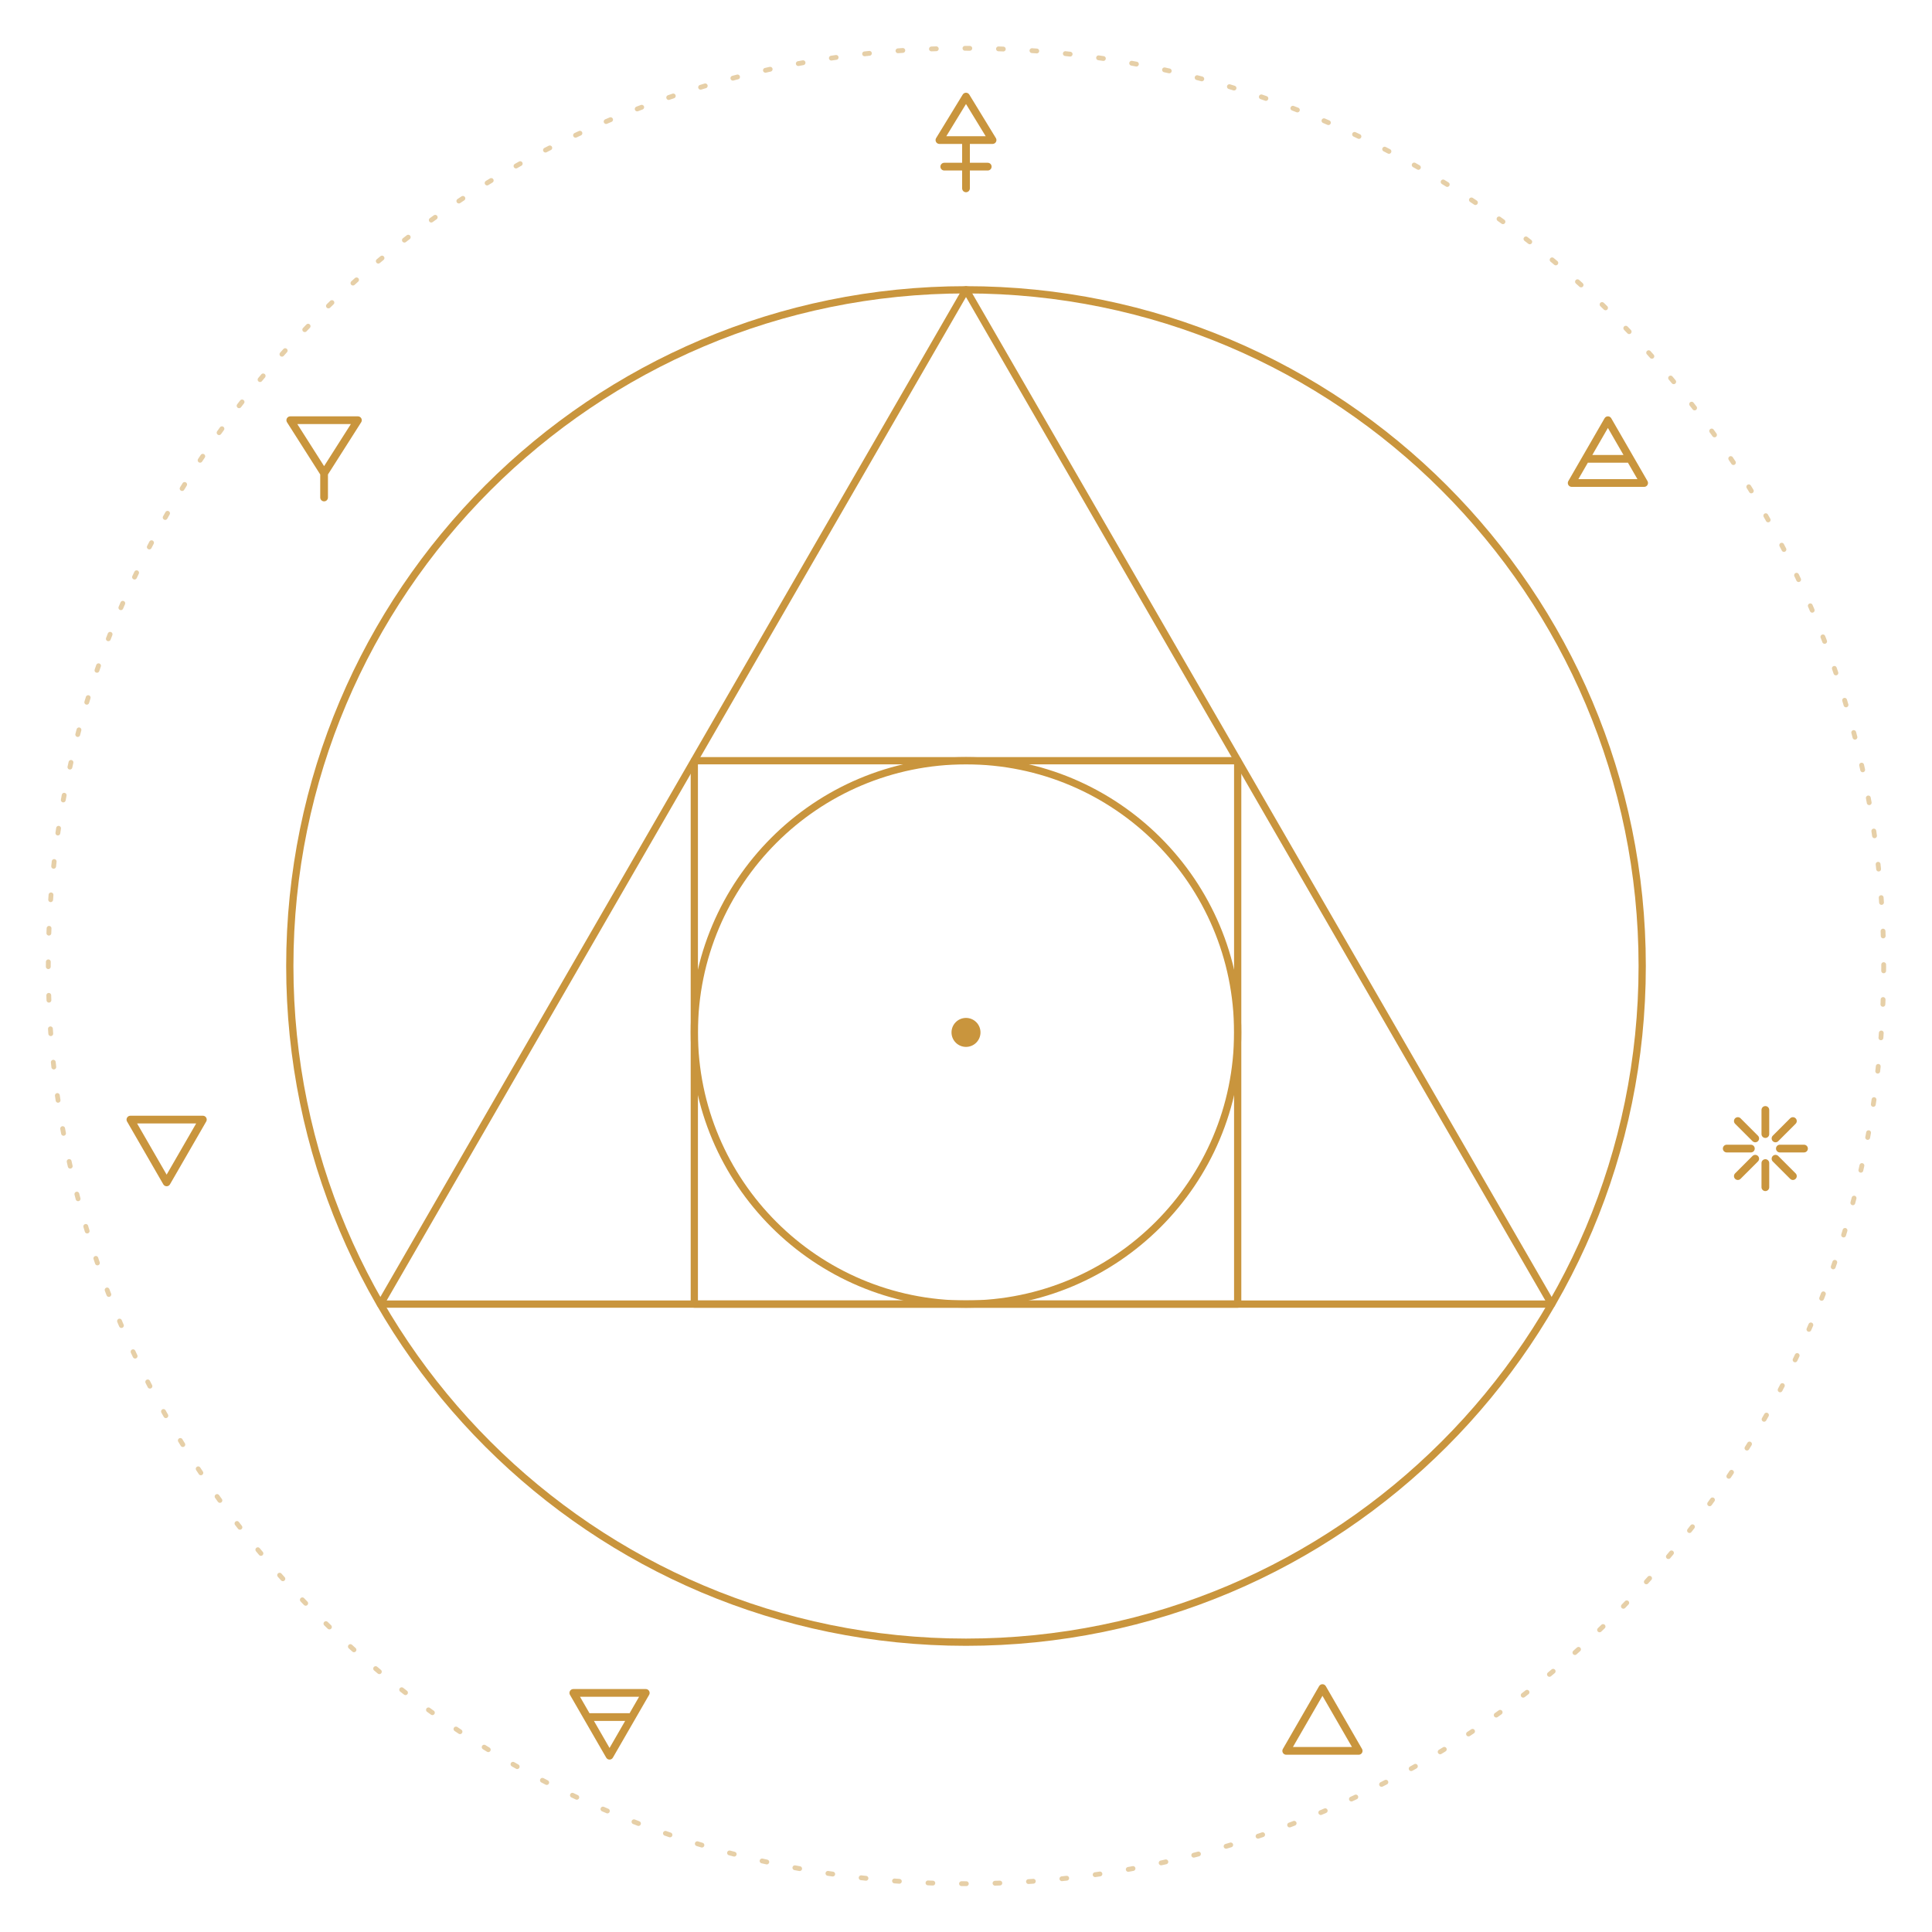
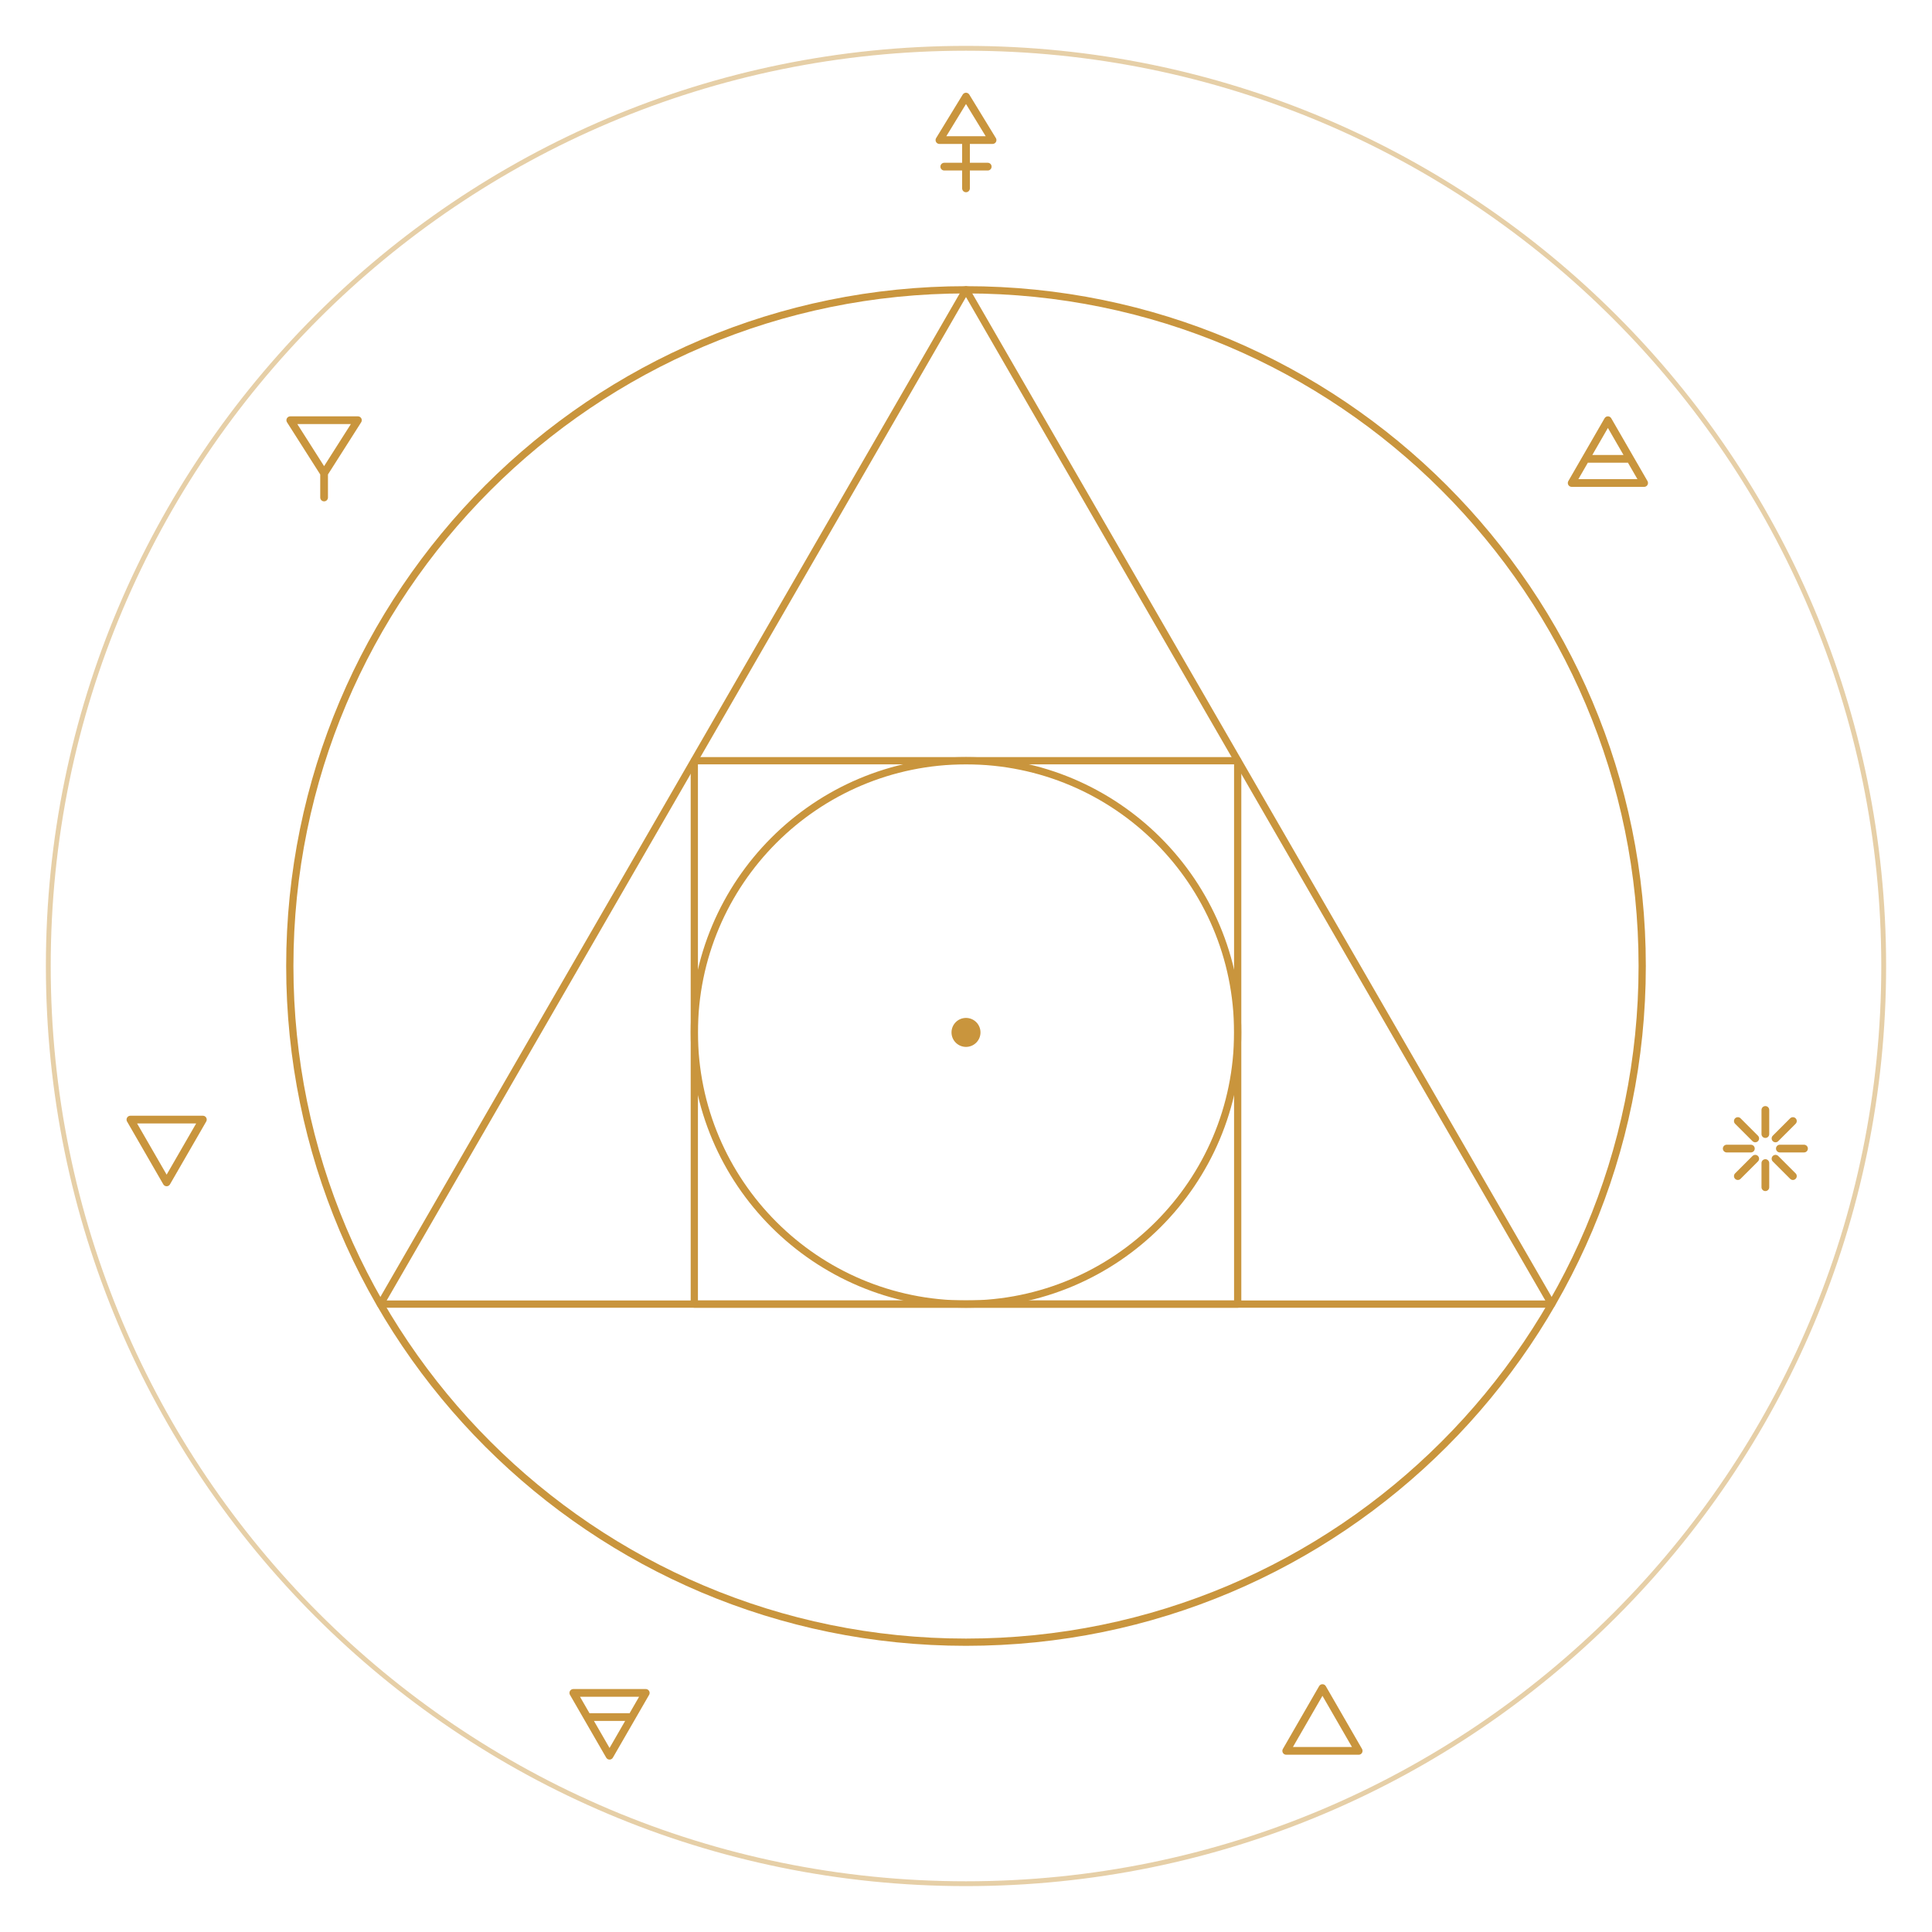
<svg xmlns="http://www.w3.org/2000/svg" viewBox="0 0 400 400" width="400" height="400" role="img" aria-labelledby="t d">
  <g fill="none" stroke="#c9953d" stroke-linejoin="round" stroke-linecap="round">
-     <circle cx="200" cy="200" r="190" stroke-width="1" stroke-opacity=".45" stroke-dasharray="1 5.94" />
+     <circle cx="200" cy="200" r="190" stroke-width="1" stroke-opacity=".45" />
    <circle cx="200" cy="200" r="140" stroke-width="1.5" />
    <path d="M200 60 L321.24 270 L78.76 270 Z" stroke-width="1.5" />
    <rect x="143.75" y="157.5" width="112.5" height="112.5" stroke-width="1.5" />
    <circle cx="200" cy="213.75" r="56.25" stroke-width="1.5" />
    <circle cx="200" cy="213.75" r="3" fill="#c9953d" stroke="none" />
    <g stroke-width="1.6">
      <g transform="translate(200 30)">
        <path d="M-5.5 -1 L0 -10 L5.5 -1 Z M0 -1 V9 M-4.5 4.5 H4.5" />
      </g>
      <g transform="translate(332.9 94)">
        <path d="M-7.5 6 L0 -7 L7.5 6 Z M-4 1 H4" />
      </g>
      <g transform="translate(365.5 237.8)">
        <path d="M0 -8 V-3 M0 3 V8 M-8 0 H-3 M3 0 H8 M-5.7 -5.7 L-2.1 -2.1 M2.1 2.1 L5.7 5.7 M5.7 -5.7 L2.1 -2.1 M-2.1 2.1 L-5.7 5.7" />
      </g>
      <g transform="translate(273.8 356.5)">
        <path d="M-7.5 6 L0 -7 L7.5 6 Z" />
      </g>
      <g transform="translate(126.2 356.5)">
        <path d="M-7.5 -6 L7.5 -6 L0 7 Z M-4 -1 H4" />
      </g>
      <g transform="translate(34.5 237.8)">
        <path d="M-7.5 -6 L7.5 -6 L0 7 Z" />
      </g>
      <g transform="translate(67.1 94)">
        <path d="M-7 -7 L7 -7 L0 4 Z M0 4 V9" />
      </g>
    </g>
  </g>
</svg>
